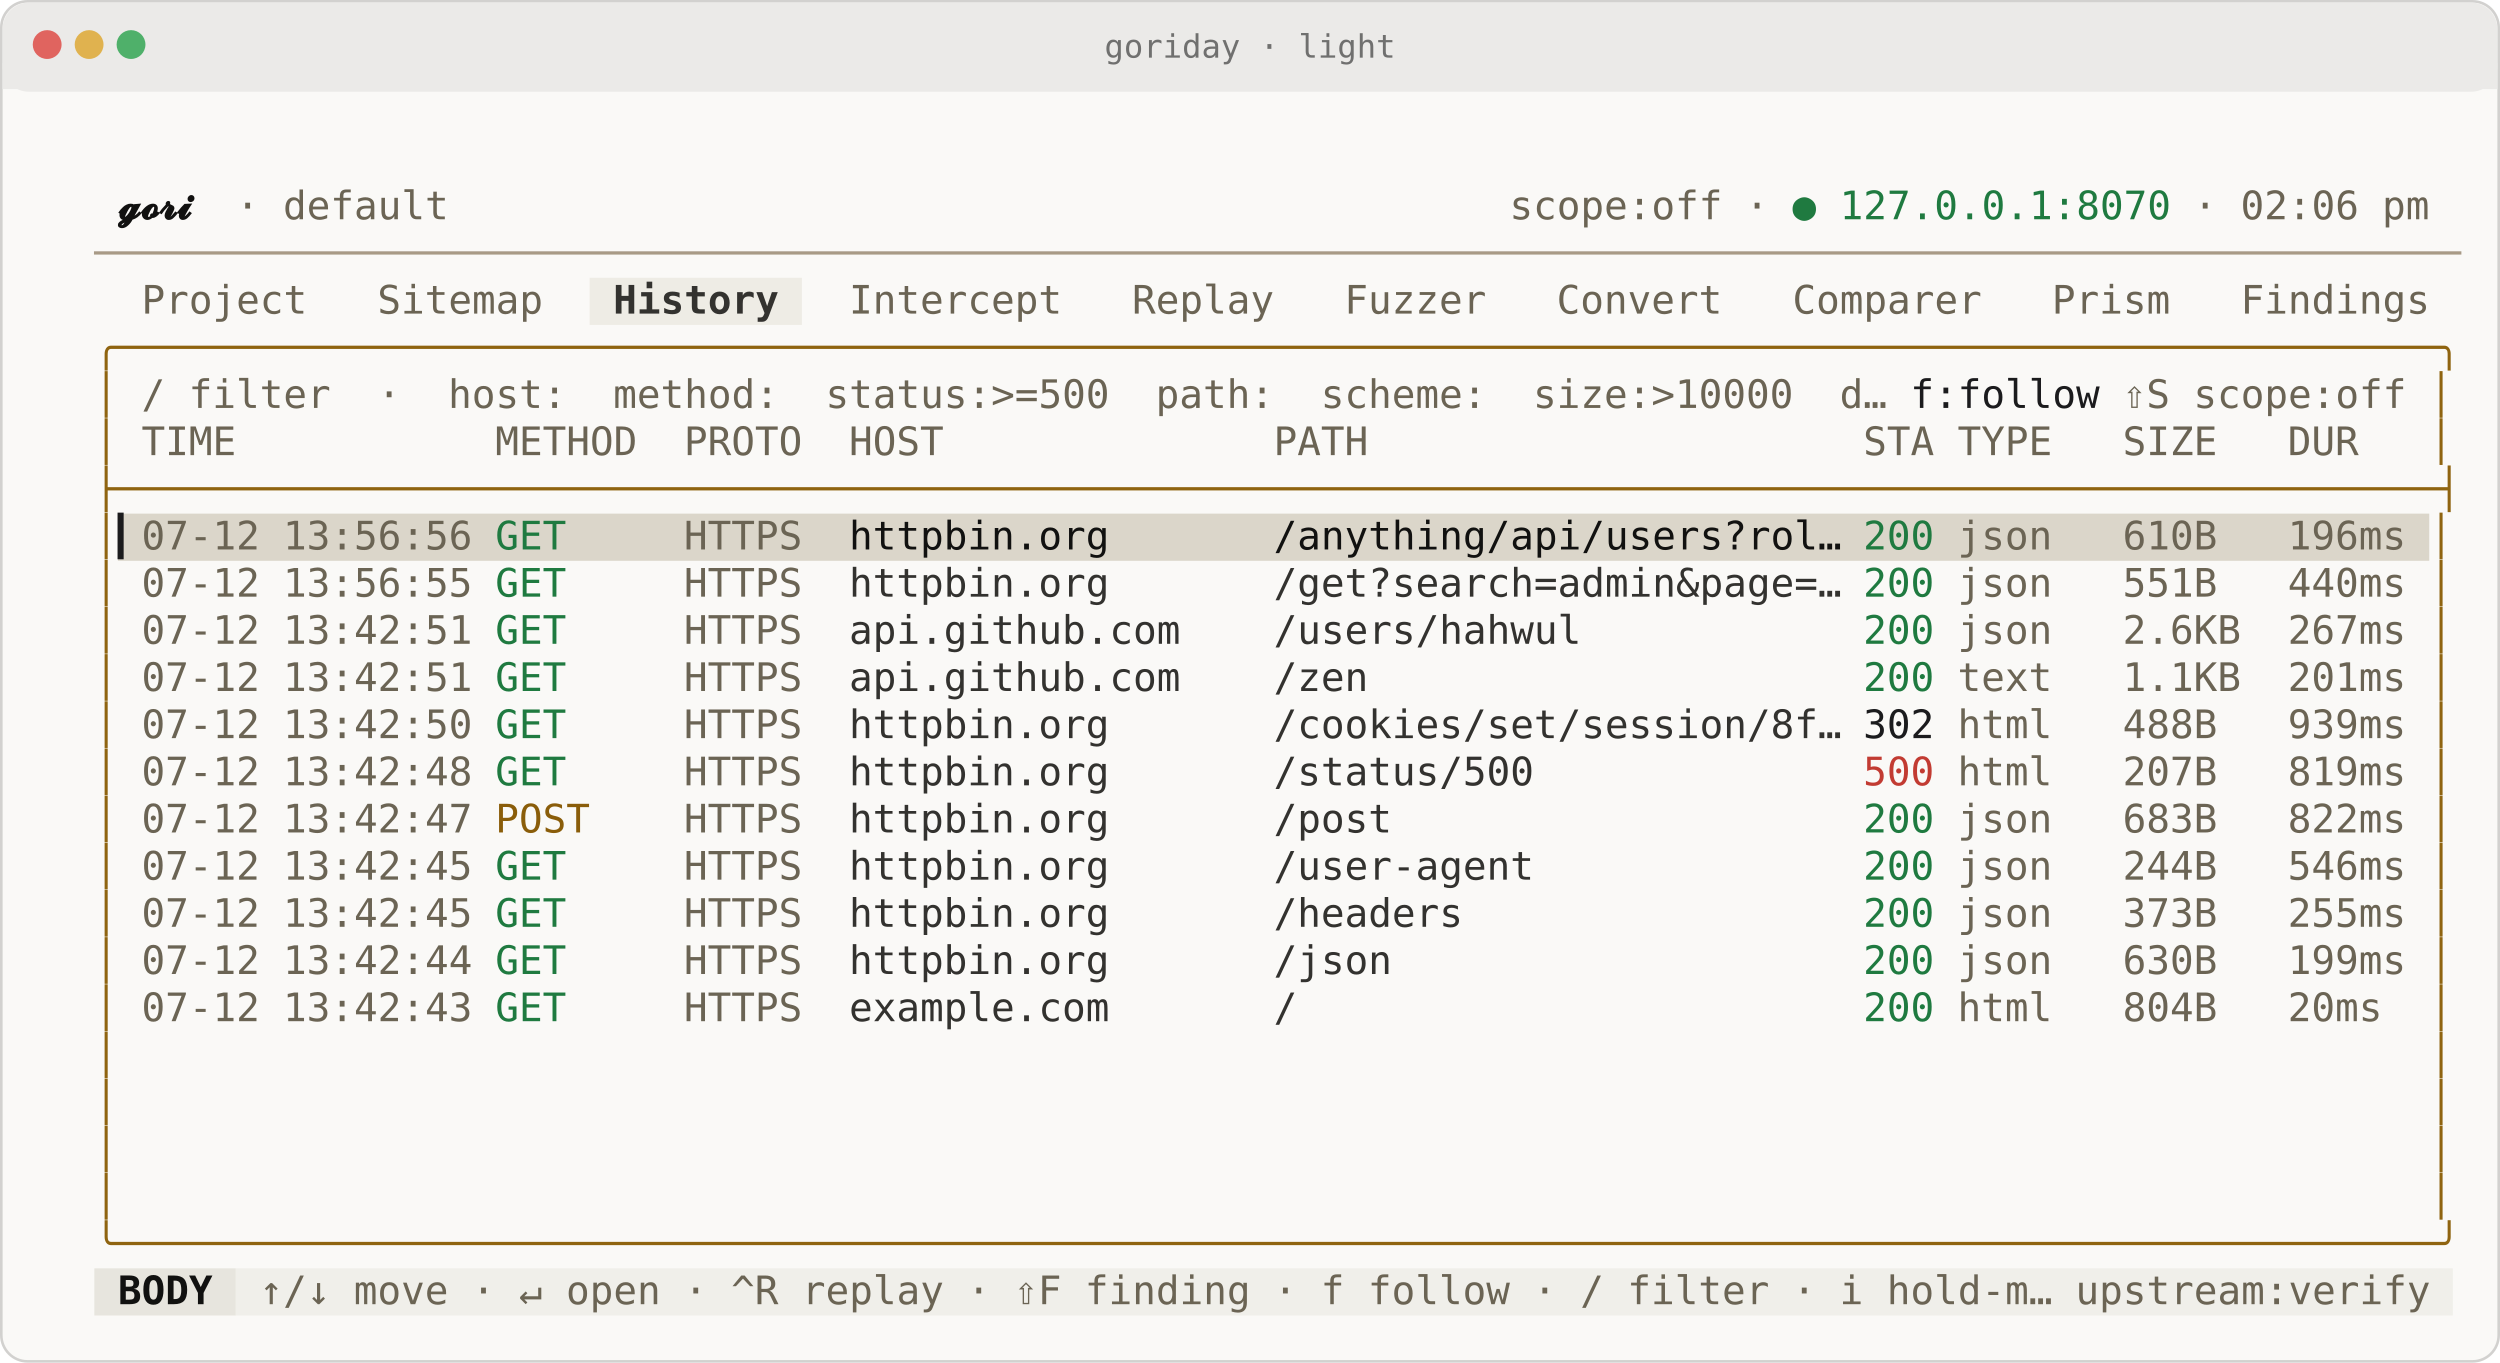
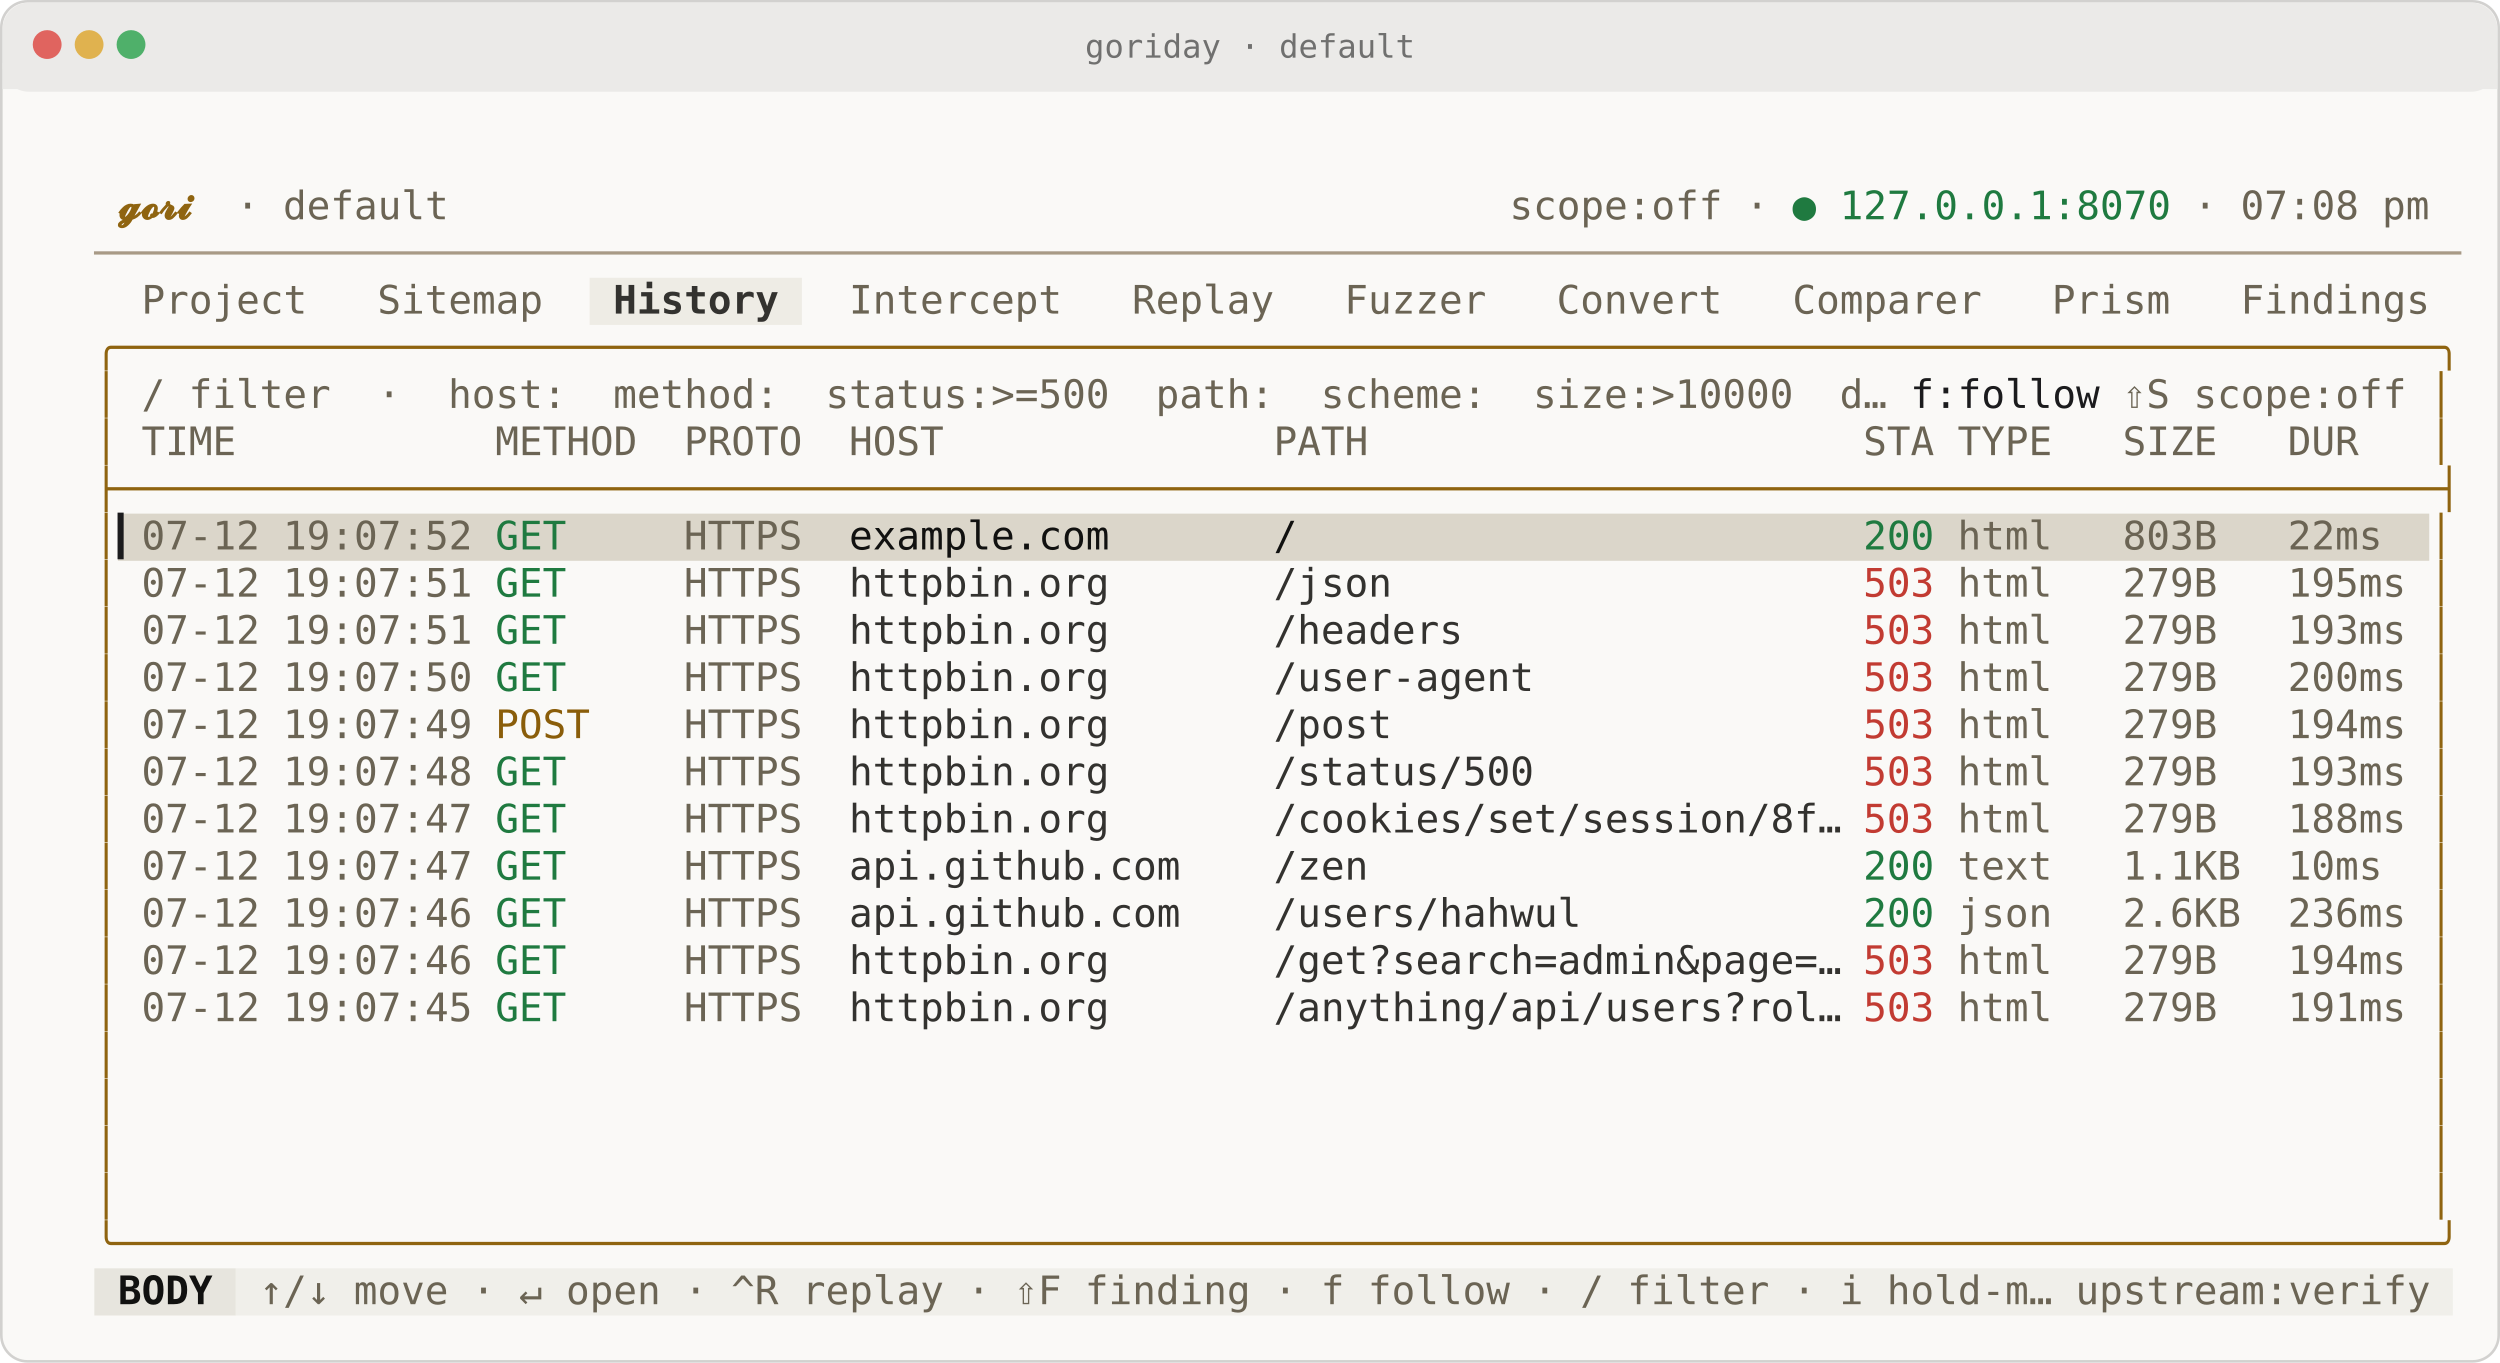
- <svg xmlns="http://www.w3.org/2000/svg" width="954" height="520" viewBox="0 0 954.0 520.0" font-family="ui-monospace,'SF Mono','JetBrains Mono',Menlo,Consolas,monospace" font-size="15.0px" role="img" aria-label="goriday · light">
+ <svg xmlns="http://www.w3.org/2000/svg" width="954" height="520" viewBox="0 0 954.0 520.0" font-family="ui-monospace,'SF Mono','JetBrains Mono',Menlo,Consolas,monospace" font-size="15.0px" role="img" aria-label="goriday · default">
  <rect x="0.5" y="0.5" width="953.0" height="519.0" rx="10" ry="10" fill="#faf9f7" stroke="#d2d1cf" stroke-width="1" />
  <rect x="1" y="1" width="952.0" height="34.0" rx="10" ry="10" fill="#ebeae8" />
  <rect x="1" y="24.0" width="952.0" height="10" fill="#ebeae8" />
  <circle cx="18.0" cy="17.0" r="5.5" fill="#e0645f" />
  <circle cx="34.0" cy="17.0" r="5.5" fill="#e0b24f" />
  <circle cx="50.0" cy="17.0" r="5.5" fill="#4fb06a" />
-   <text x="477.0" y="22.0" text-anchor="middle" fill="#70706f" font-size="12.3px">goriday · light</text>
+   <text x="477.0" y="22.0" text-anchor="middle" fill="#70706f" font-size="12.3px">goriday · default</text>
  <rect x="225.00" y="106.00" width="81.00" height="18.00" fill="#eeece5" />
  <rect x="45.00" y="196.00" width="882.00" height="18.00" fill="#dbd6ca" />
  <rect x="36.00" y="484.00" width="54.00" height="18.00" fill="#e7e5de" />
  <rect x="90.00" y="484.00" width="846.00" height="18.00" fill="#f0efea" />
-   <text x="45.00" y="83.68" textLength="36.00" lengthAdjust="spacingAndGlyphs" fill="#111110" font-weight="700" xml:space="preserve">𝓰𝓸𝓻𝓲</text>
+   <text x="45.00" y="83.68" textLength="36.00" lengthAdjust="spacingAndGlyphs" fill="#8f6410" font-weight="700" xml:space="preserve">𝓰𝓸𝓻𝓲</text>
  <text x="90.00" y="83.68" textLength="9.00" lengthAdjust="spacingAndGlyphs" fill="#6b6454" xml:space="preserve">·</text>
  <text x="108.00" y="83.68" textLength="63.00" lengthAdjust="spacingAndGlyphs" fill="#6b6454" xml:space="preserve">default</text>
  <text x="576.00" y="83.68" textLength="81.00" lengthAdjust="spacingAndGlyphs" fill="#6b6454" xml:space="preserve">scope:off</text>
  <text x="666.00" y="83.68" textLength="9.00" lengthAdjust="spacingAndGlyphs" fill="#6b6454" xml:space="preserve">·</text>
  <text x="684.00" y="83.68" textLength="9.00" lengthAdjust="spacingAndGlyphs" fill="#1f7a40" xml:space="preserve">●</text>
  <text x="702.00" y="83.68" textLength="126.00" lengthAdjust="spacingAndGlyphs" fill="#1f7a40" xml:space="preserve">127.0.0.1:8070</text>
  <text x="837.00" y="83.68" textLength="9.00" lengthAdjust="spacingAndGlyphs" fill="#6b6454" xml:space="preserve">·</text>
-   <text x="855.00" y="83.68" textLength="45.00" lengthAdjust="spacingAndGlyphs" fill="#6b6454" xml:space="preserve">02:06</text>
+   <text x="855.00" y="83.68" textLength="45.00" lengthAdjust="spacingAndGlyphs" fill="#6b6454" xml:space="preserve">07:08</text>
  <text x="909.00" y="83.68" textLength="18.00" lengthAdjust="spacingAndGlyphs" fill="#6b6454" xml:space="preserve">pm</text>
  <text x="36.00" y="101.68" textLength="900.00" lengthAdjust="spacingAndGlyphs" fill="#a89a86" xml:space="preserve">────────────────────────────────────────────────────────────────────────────────────────────────────</text>
  <text x="54.00" y="119.68" textLength="63.00" lengthAdjust="spacingAndGlyphs" fill="#6b6454" xml:space="preserve">Project</text>
  <text x="144.00" y="119.68" textLength="63.00" lengthAdjust="spacingAndGlyphs" fill="#6b6454" xml:space="preserve">Sitemap</text>
  <text x="234.00" y="119.68" textLength="63.00" lengthAdjust="spacingAndGlyphs" fill="#33322f" font-weight="700" xml:space="preserve">History</text>
  <text x="324.00" y="119.68" textLength="81.00" lengthAdjust="spacingAndGlyphs" fill="#6b6454" xml:space="preserve">Intercept</text>
  <text x="432.00" y="119.68" textLength="54.00" lengthAdjust="spacingAndGlyphs" fill="#6b6454" xml:space="preserve">Replay</text>
  <text x="513.00" y="119.68" textLength="54.00" lengthAdjust="spacingAndGlyphs" fill="#6b6454" xml:space="preserve">Fuzzer</text>
  <text x="594.00" y="119.68" textLength="63.00" lengthAdjust="spacingAndGlyphs" fill="#6b6454" xml:space="preserve">Convert</text>
  <text x="684.00" y="119.68" textLength="72.00" lengthAdjust="spacingAndGlyphs" fill="#6b6454" xml:space="preserve">Comparer</text>
  <text x="783.00" y="119.68" textLength="45.00" lengthAdjust="spacingAndGlyphs" fill="#6b6454" xml:space="preserve">Prism</text>
  <text x="855.00" y="119.68" textLength="72.00" lengthAdjust="spacingAndGlyphs" fill="#6b6454" xml:space="preserve">Findings</text>
  <text x="36.00" y="137.68" textLength="900.00" lengthAdjust="spacingAndGlyphs" fill="#8f6410" xml:space="preserve">╭──────────────────────────────────────────────────────────────────────────────────────────────────╮</text>
  <text x="36.00" y="155.68" textLength="9.00" lengthAdjust="spacingAndGlyphs" fill="#8f6410" xml:space="preserve">│</text>
  <text x="54.00" y="155.68" textLength="9.00" lengthAdjust="spacingAndGlyphs" fill="#6b6454" xml:space="preserve">/</text>
  <text x="72.00" y="155.68" textLength="54.00" lengthAdjust="spacingAndGlyphs" fill="#6b6454" xml:space="preserve">filter</text>
  <text x="144.00" y="155.68" textLength="9.00" lengthAdjust="spacingAndGlyphs" fill="#6b6454" xml:space="preserve">·</text>
  <text x="171.00" y="155.68" textLength="45.00" lengthAdjust="spacingAndGlyphs" fill="#6b6454" xml:space="preserve">host:</text>
  <text x="234.00" y="155.68" textLength="63.00" lengthAdjust="spacingAndGlyphs" fill="#6b6454" xml:space="preserve">method:</text>
  <text x="315.00" y="155.68" textLength="108.00" lengthAdjust="spacingAndGlyphs" fill="#6b6454" xml:space="preserve">status:&gt;=500</text>
  <text x="441.00" y="155.68" textLength="45.00" lengthAdjust="spacingAndGlyphs" fill="#6b6454" xml:space="preserve">path:</text>
  <text x="504.00" y="155.68" textLength="63.00" lengthAdjust="spacingAndGlyphs" fill="#6b6454" xml:space="preserve">scheme:</text>
  <text x="585.00" y="155.68" textLength="99.00" lengthAdjust="spacingAndGlyphs" fill="#6b6454" xml:space="preserve">size:&gt;10000</text>
  <text x="702.00" y="155.68" textLength="18.00" lengthAdjust="spacingAndGlyphs" fill="#6b6454" xml:space="preserve">d…</text>
  <text x="729.00" y="155.68" textLength="72.00" lengthAdjust="spacingAndGlyphs" fill="#1b1b1d" xml:space="preserve">f:follow</text>
  <text x="810.00" y="155.68" textLength="18.00" lengthAdjust="spacingAndGlyphs" fill="#6b6454" xml:space="preserve">⇧S</text>
  <text x="837.00" y="155.68" textLength="81.00" lengthAdjust="spacingAndGlyphs" fill="#6b6454" xml:space="preserve">scope:off</text>
  <text x="927.00" y="155.68" textLength="9.00" lengthAdjust="spacingAndGlyphs" fill="#8f6410" xml:space="preserve">│</text>
  <text x="36.00" y="173.68" textLength="9.00" lengthAdjust="spacingAndGlyphs" fill="#8f6410" xml:space="preserve">│</text>
  <text x="54.00" y="173.68" textLength="36.00" lengthAdjust="spacingAndGlyphs" fill="#6b6454" xml:space="preserve">TIME</text>
  <text x="189.00" y="173.68" textLength="54.00" lengthAdjust="spacingAndGlyphs" fill="#6b6454" xml:space="preserve">METHOD</text>
  <text x="261.00" y="173.68" textLength="45.00" lengthAdjust="spacingAndGlyphs" fill="#6b6454" xml:space="preserve">PROTO</text>
  <text x="324.00" y="173.68" textLength="36.00" lengthAdjust="spacingAndGlyphs" fill="#6b6454" xml:space="preserve">HOST</text>
  <text x="486.00" y="173.68" textLength="36.00" lengthAdjust="spacingAndGlyphs" fill="#6b6454" xml:space="preserve">PATH</text>
  <text x="711.00" y="173.68" textLength="27.00" lengthAdjust="spacingAndGlyphs" fill="#6b6454" xml:space="preserve">STA</text>
  <text x="747.00" y="173.68" textLength="36.00" lengthAdjust="spacingAndGlyphs" fill="#6b6454" xml:space="preserve">TYPE</text>
  <text x="810.00" y="173.68" textLength="36.00" lengthAdjust="spacingAndGlyphs" fill="#6b6454" xml:space="preserve">SIZE</text>
  <text x="873.00" y="173.68" textLength="27.00" lengthAdjust="spacingAndGlyphs" fill="#6b6454" xml:space="preserve">DUR</text>
  <text x="927.00" y="173.68" textLength="9.00" lengthAdjust="spacingAndGlyphs" fill="#8f6410" xml:space="preserve">│</text>
  <text x="36.00" y="191.68" textLength="900.00" lengthAdjust="spacingAndGlyphs" fill="#8f6410" xml:space="preserve">├──────────────────────────────────────────────────────────────────────────────────────────────────┤</text>
  <text x="36.00" y="209.68" textLength="9.00" lengthAdjust="spacingAndGlyphs" fill="#8f6410" xml:space="preserve">│</text>
  <text x="45.00" y="209.68" textLength="9.00" lengthAdjust="spacingAndGlyphs" fill="#1b1b1d" xml:space="preserve">▎</text>
  <text x="54.00" y="209.68" textLength="45.00" lengthAdjust="spacingAndGlyphs" fill="#6b6454" xml:space="preserve">07-12</text>
-   <text x="108.00" y="209.68" textLength="72.00" lengthAdjust="spacingAndGlyphs" fill="#6b6454" xml:space="preserve">13:56:56</text>
+   <text x="108.00" y="209.68" textLength="72.00" lengthAdjust="spacingAndGlyphs" fill="#6b6454" xml:space="preserve">19:07:52</text>
  <text x="189.00" y="209.68" textLength="27.00" lengthAdjust="spacingAndGlyphs" fill="#1f7a40" xml:space="preserve">GET</text>
  <text x="261.00" y="209.68" textLength="45.00" lengthAdjust="spacingAndGlyphs" fill="#6b6454" xml:space="preserve">HTTPS</text>
-   <text x="324.00" y="209.68" textLength="99.00" lengthAdjust="spacingAndGlyphs" fill="#111110" xml:space="preserve">httpbin.org</text>
-   <text x="486.00" y="209.68" textLength="216.00" lengthAdjust="spacingAndGlyphs" fill="#111110" xml:space="preserve">/anything/api/users?rol…</text>
+   <text x="324.00" y="209.68" textLength="99.00" lengthAdjust="spacingAndGlyphs" fill="#111110" xml:space="preserve">example.com</text>
+   <text x="486.00" y="209.68" textLength="9.00" lengthAdjust="spacingAndGlyphs" fill="#111110" xml:space="preserve">/</text>
  <text x="711.00" y="209.68" textLength="27.00" lengthAdjust="spacingAndGlyphs" fill="#1f7a40" xml:space="preserve">200</text>
-   <text x="747.00" y="209.68" textLength="36.00" lengthAdjust="spacingAndGlyphs" fill="#6b6454" xml:space="preserve">json</text>
-   <text x="810.00" y="209.68" textLength="36.00" lengthAdjust="spacingAndGlyphs" fill="#6b6454" xml:space="preserve">610B</text>
-   <text x="873.00" y="209.68" textLength="45.00" lengthAdjust="spacingAndGlyphs" fill="#6b6454" xml:space="preserve">196ms</text>
+   <text x="747.00" y="209.68" textLength="36.00" lengthAdjust="spacingAndGlyphs" fill="#6b6454" xml:space="preserve">html</text>
+   <text x="810.00" y="209.68" textLength="36.00" lengthAdjust="spacingAndGlyphs" fill="#6b6454" xml:space="preserve">803B</text>
+   <text x="873.00" y="209.68" textLength="36.00" lengthAdjust="spacingAndGlyphs" fill="#6b6454" xml:space="preserve">22ms</text>
  <text x="927.00" y="209.68" textLength="9.00" lengthAdjust="spacingAndGlyphs" fill="#8f6410" xml:space="preserve">│</text>
  <text x="36.00" y="227.68" textLength="9.00" lengthAdjust="spacingAndGlyphs" fill="#8f6410" xml:space="preserve">│</text>
  <text x="54.00" y="227.68" textLength="45.00" lengthAdjust="spacingAndGlyphs" fill="#6b6454" xml:space="preserve">07-12</text>
-   <text x="108.00" y="227.68" textLength="72.00" lengthAdjust="spacingAndGlyphs" fill="#6b6454" xml:space="preserve">13:56:55</text>
+   <text x="108.00" y="227.68" textLength="72.00" lengthAdjust="spacingAndGlyphs" fill="#6b6454" xml:space="preserve">19:07:51</text>
  <text x="189.00" y="227.68" textLength="27.00" lengthAdjust="spacingAndGlyphs" fill="#1f7a40" xml:space="preserve">GET</text>
  <text x="261.00" y="227.68" textLength="45.00" lengthAdjust="spacingAndGlyphs" fill="#6b6454" xml:space="preserve">HTTPS</text>
  <text x="324.00" y="227.68" textLength="99.00" lengthAdjust="spacingAndGlyphs" fill="#33322f" xml:space="preserve">httpbin.org</text>
-   <text x="486.00" y="227.68" textLength="216.00" lengthAdjust="spacingAndGlyphs" fill="#33322f" xml:space="preserve">/get?search=admin&amp;page=…</text>
-   <text x="711.00" y="227.68" textLength="27.00" lengthAdjust="spacingAndGlyphs" fill="#1f7a40" xml:space="preserve">200</text>
-   <text x="747.00" y="227.68" textLength="36.00" lengthAdjust="spacingAndGlyphs" fill="#6b6454" xml:space="preserve">json</text>
-   <text x="810.00" y="227.68" textLength="36.00" lengthAdjust="spacingAndGlyphs" fill="#6b6454" xml:space="preserve">551B</text>
-   <text x="873.00" y="227.68" textLength="45.00" lengthAdjust="spacingAndGlyphs" fill="#6b6454" xml:space="preserve">440ms</text>
+   <text x="486.00" y="227.68" textLength="45.00" lengthAdjust="spacingAndGlyphs" fill="#33322f" xml:space="preserve">/json</text>
+   <text x="711.00" y="227.68" textLength="27.00" lengthAdjust="spacingAndGlyphs" fill="#c23b32" xml:space="preserve">503</text>
+   <text x="747.00" y="227.68" textLength="36.00" lengthAdjust="spacingAndGlyphs" fill="#6b6454" xml:space="preserve">html</text>
+   <text x="810.00" y="227.68" textLength="36.00" lengthAdjust="spacingAndGlyphs" fill="#6b6454" xml:space="preserve">279B</text>
+   <text x="873.00" y="227.68" textLength="45.00" lengthAdjust="spacingAndGlyphs" fill="#6b6454" xml:space="preserve">195ms</text>
  <text x="927.00" y="227.68" textLength="9.00" lengthAdjust="spacingAndGlyphs" fill="#8f6410" xml:space="preserve">│</text>
  <text x="36.00" y="245.68" textLength="9.00" lengthAdjust="spacingAndGlyphs" fill="#8f6410" xml:space="preserve">│</text>
  <text x="54.00" y="245.68" textLength="45.00" lengthAdjust="spacingAndGlyphs" fill="#6b6454" xml:space="preserve">07-12</text>
-   <text x="108.00" y="245.68" textLength="72.00" lengthAdjust="spacingAndGlyphs" fill="#6b6454" xml:space="preserve">13:42:51</text>
+   <text x="108.00" y="245.68" textLength="72.00" lengthAdjust="spacingAndGlyphs" fill="#6b6454" xml:space="preserve">19:07:51</text>
  <text x="189.00" y="245.68" textLength="27.00" lengthAdjust="spacingAndGlyphs" fill="#1f7a40" xml:space="preserve">GET</text>
  <text x="261.00" y="245.68" textLength="45.00" lengthAdjust="spacingAndGlyphs" fill="#6b6454" xml:space="preserve">HTTPS</text>
-   <text x="324.00" y="245.68" textLength="126.00" lengthAdjust="spacingAndGlyphs" fill="#33322f" xml:space="preserve">api.github.com</text>
-   <text x="486.00" y="245.68" textLength="117.00" lengthAdjust="spacingAndGlyphs" fill="#33322f" xml:space="preserve">/users/hahwul</text>
-   <text x="711.00" y="245.68" textLength="27.00" lengthAdjust="spacingAndGlyphs" fill="#1f7a40" xml:space="preserve">200</text>
-   <text x="747.00" y="245.68" textLength="36.00" lengthAdjust="spacingAndGlyphs" fill="#6b6454" xml:space="preserve">json</text>
-   <text x="810.00" y="245.68" textLength="45.00" lengthAdjust="spacingAndGlyphs" fill="#6b6454" xml:space="preserve">2.6KB</text>
-   <text x="873.00" y="245.68" textLength="45.00" lengthAdjust="spacingAndGlyphs" fill="#6b6454" xml:space="preserve">267ms</text>
+   <text x="324.00" y="245.68" textLength="99.00" lengthAdjust="spacingAndGlyphs" fill="#33322f" xml:space="preserve">httpbin.org</text>
+   <text x="486.00" y="245.68" textLength="72.00" lengthAdjust="spacingAndGlyphs" fill="#33322f" xml:space="preserve">/headers</text>
+   <text x="711.00" y="245.68" textLength="27.00" lengthAdjust="spacingAndGlyphs" fill="#c23b32" xml:space="preserve">503</text>
+   <text x="747.00" y="245.68" textLength="36.00" lengthAdjust="spacingAndGlyphs" fill="#6b6454" xml:space="preserve">html</text>
+   <text x="810.00" y="245.68" textLength="36.00" lengthAdjust="spacingAndGlyphs" fill="#6b6454" xml:space="preserve">279B</text>
+   <text x="873.00" y="245.68" textLength="45.00" lengthAdjust="spacingAndGlyphs" fill="#6b6454" xml:space="preserve">193ms</text>
  <text x="927.00" y="245.68" textLength="9.00" lengthAdjust="spacingAndGlyphs" fill="#8f6410" xml:space="preserve">│</text>
  <text x="36.00" y="263.68" textLength="9.00" lengthAdjust="spacingAndGlyphs" fill="#8f6410" xml:space="preserve">│</text>
  <text x="54.00" y="263.68" textLength="45.00" lengthAdjust="spacingAndGlyphs" fill="#6b6454" xml:space="preserve">07-12</text>
-   <text x="108.00" y="263.68" textLength="72.00" lengthAdjust="spacingAndGlyphs" fill="#6b6454" xml:space="preserve">13:42:51</text>
+   <text x="108.00" y="263.68" textLength="72.00" lengthAdjust="spacingAndGlyphs" fill="#6b6454" xml:space="preserve">19:07:50</text>
  <text x="189.00" y="263.68" textLength="27.00" lengthAdjust="spacingAndGlyphs" fill="#1f7a40" xml:space="preserve">GET</text>
  <text x="261.00" y="263.68" textLength="45.00" lengthAdjust="spacingAndGlyphs" fill="#6b6454" xml:space="preserve">HTTPS</text>
-   <text x="324.00" y="263.68" textLength="126.00" lengthAdjust="spacingAndGlyphs" fill="#33322f" xml:space="preserve">api.github.com</text>
-   <text x="486.00" y="263.68" textLength="36.00" lengthAdjust="spacingAndGlyphs" fill="#33322f" xml:space="preserve">/zen</text>
-   <text x="711.00" y="263.68" textLength="27.00" lengthAdjust="spacingAndGlyphs" fill="#1f7a40" xml:space="preserve">200</text>
-   <text x="747.00" y="263.68" textLength="36.00" lengthAdjust="spacingAndGlyphs" fill="#6b6454" xml:space="preserve">text</text>
-   <text x="810.00" y="263.68" textLength="45.00" lengthAdjust="spacingAndGlyphs" fill="#6b6454" xml:space="preserve">1.1KB</text>
-   <text x="873.00" y="263.68" textLength="45.00" lengthAdjust="spacingAndGlyphs" fill="#6b6454" xml:space="preserve">201ms</text>
+   <text x="324.00" y="263.68" textLength="99.00" lengthAdjust="spacingAndGlyphs" fill="#33322f" xml:space="preserve">httpbin.org</text>
+   <text x="486.00" y="263.68" textLength="99.00" lengthAdjust="spacingAndGlyphs" fill="#33322f" xml:space="preserve">/user-agent</text>
+   <text x="711.00" y="263.68" textLength="27.00" lengthAdjust="spacingAndGlyphs" fill="#c23b32" xml:space="preserve">503</text>
+   <text x="747.00" y="263.68" textLength="36.00" lengthAdjust="spacingAndGlyphs" fill="#6b6454" xml:space="preserve">html</text>
+   <text x="810.00" y="263.68" textLength="36.00" lengthAdjust="spacingAndGlyphs" fill="#6b6454" xml:space="preserve">279B</text>
+   <text x="873.00" y="263.68" textLength="45.00" lengthAdjust="spacingAndGlyphs" fill="#6b6454" xml:space="preserve">200ms</text>
  <text x="927.00" y="263.68" textLength="9.00" lengthAdjust="spacingAndGlyphs" fill="#8f6410" xml:space="preserve">│</text>
  <text x="36.00" y="281.68" textLength="9.00" lengthAdjust="spacingAndGlyphs" fill="#8f6410" xml:space="preserve">│</text>
  <text x="54.00" y="281.68" textLength="45.00" lengthAdjust="spacingAndGlyphs" fill="#6b6454" xml:space="preserve">07-12</text>
-   <text x="108.00" y="281.68" textLength="72.00" lengthAdjust="spacingAndGlyphs" fill="#6b6454" xml:space="preserve">13:42:50</text>
-   <text x="189.00" y="281.68" textLength="27.00" lengthAdjust="spacingAndGlyphs" fill="#1f7a40" xml:space="preserve">GET</text>
+   <text x="108.00" y="281.68" textLength="72.00" lengthAdjust="spacingAndGlyphs" fill="#6b6454" xml:space="preserve">19:07:49</text>
+   <text x="189.00" y="281.68" textLength="36.00" lengthAdjust="spacingAndGlyphs" fill="#8a5d0a" xml:space="preserve">POST</text>
  <text x="261.00" y="281.68" textLength="45.00" lengthAdjust="spacingAndGlyphs" fill="#6b6454" xml:space="preserve">HTTPS</text>
  <text x="324.00" y="281.68" textLength="99.00" lengthAdjust="spacingAndGlyphs" fill="#33322f" xml:space="preserve">httpbin.org</text>
-   <text x="486.00" y="281.68" textLength="216.00" lengthAdjust="spacingAndGlyphs" fill="#33322f" xml:space="preserve">/cookies/set/session/8f…</text>
-   <text x="711.00" y="281.68" textLength="27.00" lengthAdjust="spacingAndGlyphs" fill="#1b1b1d" xml:space="preserve">302</text>
+   <text x="486.00" y="281.68" textLength="45.00" lengthAdjust="spacingAndGlyphs" fill="#33322f" xml:space="preserve">/post</text>
+   <text x="711.00" y="281.68" textLength="27.00" lengthAdjust="spacingAndGlyphs" fill="#c23b32" xml:space="preserve">503</text>
  <text x="747.00" y="281.68" textLength="36.00" lengthAdjust="spacingAndGlyphs" fill="#6b6454" xml:space="preserve">html</text>
-   <text x="810.00" y="281.68" textLength="36.00" lengthAdjust="spacingAndGlyphs" fill="#6b6454" xml:space="preserve">488B</text>
-   <text x="873.00" y="281.68" textLength="45.00" lengthAdjust="spacingAndGlyphs" fill="#6b6454" xml:space="preserve">939ms</text>
+   <text x="810.00" y="281.68" textLength="36.00" lengthAdjust="spacingAndGlyphs" fill="#6b6454" xml:space="preserve">279B</text>
+   <text x="873.00" y="281.68" textLength="45.00" lengthAdjust="spacingAndGlyphs" fill="#6b6454" xml:space="preserve">194ms</text>
  <text x="927.00" y="281.68" textLength="9.00" lengthAdjust="spacingAndGlyphs" fill="#8f6410" xml:space="preserve">│</text>
  <text x="36.00" y="299.68" textLength="9.00" lengthAdjust="spacingAndGlyphs" fill="#8f6410" xml:space="preserve">│</text>
  <text x="54.00" y="299.68" textLength="45.00" lengthAdjust="spacingAndGlyphs" fill="#6b6454" xml:space="preserve">07-12</text>
-   <text x="108.00" y="299.68" textLength="72.00" lengthAdjust="spacingAndGlyphs" fill="#6b6454" xml:space="preserve">13:42:48</text>
+   <text x="108.00" y="299.68" textLength="72.00" lengthAdjust="spacingAndGlyphs" fill="#6b6454" xml:space="preserve">19:07:48</text>
  <text x="189.00" y="299.68" textLength="27.00" lengthAdjust="spacingAndGlyphs" fill="#1f7a40" xml:space="preserve">GET</text>
  <text x="261.00" y="299.68" textLength="45.00" lengthAdjust="spacingAndGlyphs" fill="#6b6454" xml:space="preserve">HTTPS</text>
  <text x="324.00" y="299.68" textLength="99.00" lengthAdjust="spacingAndGlyphs" fill="#33322f" xml:space="preserve">httpbin.org</text>
  <text x="486.00" y="299.68" textLength="99.00" lengthAdjust="spacingAndGlyphs" fill="#33322f" xml:space="preserve">/status/500</text>
-   <text x="711.00" y="299.68" textLength="27.00" lengthAdjust="spacingAndGlyphs" fill="#c23b32" xml:space="preserve">500</text>
+   <text x="711.00" y="299.68" textLength="27.00" lengthAdjust="spacingAndGlyphs" fill="#c23b32" xml:space="preserve">503</text>
  <text x="747.00" y="299.68" textLength="36.00" lengthAdjust="spacingAndGlyphs" fill="#6b6454" xml:space="preserve">html</text>
-   <text x="810.00" y="299.68" textLength="36.00" lengthAdjust="spacingAndGlyphs" fill="#6b6454" xml:space="preserve">207B</text>
-   <text x="873.00" y="299.68" textLength="45.00" lengthAdjust="spacingAndGlyphs" fill="#6b6454" xml:space="preserve">819ms</text>
+   <text x="810.00" y="299.68" textLength="36.00" lengthAdjust="spacingAndGlyphs" fill="#6b6454" xml:space="preserve">279B</text>
+   <text x="873.00" y="299.68" textLength="45.00" lengthAdjust="spacingAndGlyphs" fill="#6b6454" xml:space="preserve">193ms</text>
  <text x="927.00" y="299.68" textLength="9.00" lengthAdjust="spacingAndGlyphs" fill="#8f6410" xml:space="preserve">│</text>
  <text x="36.00" y="317.68" textLength="9.00" lengthAdjust="spacingAndGlyphs" fill="#8f6410" xml:space="preserve">│</text>
  <text x="54.00" y="317.68" textLength="45.00" lengthAdjust="spacingAndGlyphs" fill="#6b6454" xml:space="preserve">07-12</text>
-   <text x="108.00" y="317.68" textLength="72.00" lengthAdjust="spacingAndGlyphs" fill="#6b6454" xml:space="preserve">13:42:47</text>
-   <text x="189.00" y="317.68" textLength="36.00" lengthAdjust="spacingAndGlyphs" fill="#8a5d0a" xml:space="preserve">POST</text>
+   <text x="108.00" y="317.68" textLength="72.00" lengthAdjust="spacingAndGlyphs" fill="#6b6454" xml:space="preserve">19:07:47</text>
+   <text x="189.00" y="317.68" textLength="27.00" lengthAdjust="spacingAndGlyphs" fill="#1f7a40" xml:space="preserve">GET</text>
  <text x="261.00" y="317.68" textLength="45.00" lengthAdjust="spacingAndGlyphs" fill="#6b6454" xml:space="preserve">HTTPS</text>
  <text x="324.00" y="317.68" textLength="99.00" lengthAdjust="spacingAndGlyphs" fill="#33322f" xml:space="preserve">httpbin.org</text>
-   <text x="486.00" y="317.68" textLength="45.00" lengthAdjust="spacingAndGlyphs" fill="#33322f" xml:space="preserve">/post</text>
-   <text x="711.00" y="317.68" textLength="27.00" lengthAdjust="spacingAndGlyphs" fill="#1f7a40" xml:space="preserve">200</text>
-   <text x="747.00" y="317.68" textLength="36.00" lengthAdjust="spacingAndGlyphs" fill="#6b6454" xml:space="preserve">json</text>
-   <text x="810.00" y="317.68" textLength="36.00" lengthAdjust="spacingAndGlyphs" fill="#6b6454" xml:space="preserve">683B</text>
-   <text x="873.00" y="317.68" textLength="45.00" lengthAdjust="spacingAndGlyphs" fill="#6b6454" xml:space="preserve">822ms</text>
+   <text x="486.00" y="317.68" textLength="216.00" lengthAdjust="spacingAndGlyphs" fill="#33322f" xml:space="preserve">/cookies/set/session/8f…</text>
+   <text x="711.00" y="317.68" textLength="27.00" lengthAdjust="spacingAndGlyphs" fill="#c23b32" xml:space="preserve">503</text>
+   <text x="747.00" y="317.68" textLength="36.00" lengthAdjust="spacingAndGlyphs" fill="#6b6454" xml:space="preserve">html</text>
+   <text x="810.00" y="317.68" textLength="36.00" lengthAdjust="spacingAndGlyphs" fill="#6b6454" xml:space="preserve">279B</text>
+   <text x="873.00" y="317.68" textLength="45.00" lengthAdjust="spacingAndGlyphs" fill="#6b6454" xml:space="preserve">188ms</text>
  <text x="927.00" y="317.68" textLength="9.00" lengthAdjust="spacingAndGlyphs" fill="#8f6410" xml:space="preserve">│</text>
  <text x="36.00" y="335.68" textLength="9.00" lengthAdjust="spacingAndGlyphs" fill="#8f6410" xml:space="preserve">│</text>
  <text x="54.00" y="335.68" textLength="45.00" lengthAdjust="spacingAndGlyphs" fill="#6b6454" xml:space="preserve">07-12</text>
-   <text x="108.00" y="335.68" textLength="72.00" lengthAdjust="spacingAndGlyphs" fill="#6b6454" xml:space="preserve">13:42:45</text>
+   <text x="108.00" y="335.68" textLength="72.00" lengthAdjust="spacingAndGlyphs" fill="#6b6454" xml:space="preserve">19:07:47</text>
  <text x="189.00" y="335.68" textLength="27.00" lengthAdjust="spacingAndGlyphs" fill="#1f7a40" xml:space="preserve">GET</text>
  <text x="261.00" y="335.68" textLength="45.00" lengthAdjust="spacingAndGlyphs" fill="#6b6454" xml:space="preserve">HTTPS</text>
-   <text x="324.00" y="335.68" textLength="99.00" lengthAdjust="spacingAndGlyphs" fill="#33322f" xml:space="preserve">httpbin.org</text>
-   <text x="486.00" y="335.68" textLength="99.00" lengthAdjust="spacingAndGlyphs" fill="#33322f" xml:space="preserve">/user-agent</text>
+   <text x="324.00" y="335.68" textLength="126.00" lengthAdjust="spacingAndGlyphs" fill="#33322f" xml:space="preserve">api.github.com</text>
+   <text x="486.00" y="335.68" textLength="36.00" lengthAdjust="spacingAndGlyphs" fill="#33322f" xml:space="preserve">/zen</text>
  <text x="711.00" y="335.68" textLength="27.00" lengthAdjust="spacingAndGlyphs" fill="#1f7a40" xml:space="preserve">200</text>
-   <text x="747.00" y="335.68" textLength="36.00" lengthAdjust="spacingAndGlyphs" fill="#6b6454" xml:space="preserve">json</text>
-   <text x="810.00" y="335.68" textLength="36.00" lengthAdjust="spacingAndGlyphs" fill="#6b6454" xml:space="preserve">244B</text>
-   <text x="873.00" y="335.68" textLength="45.00" lengthAdjust="spacingAndGlyphs" fill="#6b6454" xml:space="preserve">546ms</text>
+   <text x="747.00" y="335.68" textLength="36.00" lengthAdjust="spacingAndGlyphs" fill="#6b6454" xml:space="preserve">text</text>
+   <text x="810.00" y="335.68" textLength="45.00" lengthAdjust="spacingAndGlyphs" fill="#6b6454" xml:space="preserve">1.1KB</text>
+   <text x="873.00" y="335.68" textLength="36.00" lengthAdjust="spacingAndGlyphs" fill="#6b6454" xml:space="preserve">10ms</text>
  <text x="927.00" y="335.68" textLength="9.00" lengthAdjust="spacingAndGlyphs" fill="#8f6410" xml:space="preserve">│</text>
  <text x="36.00" y="353.68" textLength="9.00" lengthAdjust="spacingAndGlyphs" fill="#8f6410" xml:space="preserve">│</text>
  <text x="54.00" y="353.68" textLength="45.00" lengthAdjust="spacingAndGlyphs" fill="#6b6454" xml:space="preserve">07-12</text>
-   <text x="108.00" y="353.68" textLength="72.00" lengthAdjust="spacingAndGlyphs" fill="#6b6454" xml:space="preserve">13:42:45</text>
+   <text x="108.00" y="353.68" textLength="72.00" lengthAdjust="spacingAndGlyphs" fill="#6b6454" xml:space="preserve">19:07:46</text>
  <text x="189.00" y="353.68" textLength="27.00" lengthAdjust="spacingAndGlyphs" fill="#1f7a40" xml:space="preserve">GET</text>
  <text x="261.00" y="353.68" textLength="45.00" lengthAdjust="spacingAndGlyphs" fill="#6b6454" xml:space="preserve">HTTPS</text>
-   <text x="324.00" y="353.68" textLength="99.00" lengthAdjust="spacingAndGlyphs" fill="#33322f" xml:space="preserve">httpbin.org</text>
-   <text x="486.00" y="353.68" textLength="72.00" lengthAdjust="spacingAndGlyphs" fill="#33322f" xml:space="preserve">/headers</text>
+   <text x="324.00" y="353.68" textLength="126.00" lengthAdjust="spacingAndGlyphs" fill="#33322f" xml:space="preserve">api.github.com</text>
+   <text x="486.00" y="353.68" textLength="117.00" lengthAdjust="spacingAndGlyphs" fill="#33322f" xml:space="preserve">/users/hahwul</text>
  <text x="711.00" y="353.68" textLength="27.00" lengthAdjust="spacingAndGlyphs" fill="#1f7a40" xml:space="preserve">200</text>
  <text x="747.00" y="353.68" textLength="36.00" lengthAdjust="spacingAndGlyphs" fill="#6b6454" xml:space="preserve">json</text>
-   <text x="810.00" y="353.68" textLength="36.00" lengthAdjust="spacingAndGlyphs" fill="#6b6454" xml:space="preserve">373B</text>
-   <text x="873.00" y="353.68" textLength="45.00" lengthAdjust="spacingAndGlyphs" fill="#6b6454" xml:space="preserve">255ms</text>
+   <text x="810.00" y="353.68" textLength="45.00" lengthAdjust="spacingAndGlyphs" fill="#6b6454" xml:space="preserve">2.6KB</text>
+   <text x="873.00" y="353.68" textLength="45.00" lengthAdjust="spacingAndGlyphs" fill="#6b6454" xml:space="preserve">236ms</text>
  <text x="927.00" y="353.68" textLength="9.00" lengthAdjust="spacingAndGlyphs" fill="#8f6410" xml:space="preserve">│</text>
  <text x="36.00" y="371.68" textLength="9.00" lengthAdjust="spacingAndGlyphs" fill="#8f6410" xml:space="preserve">│</text>
  <text x="54.00" y="371.68" textLength="45.00" lengthAdjust="spacingAndGlyphs" fill="#6b6454" xml:space="preserve">07-12</text>
-   <text x="108.00" y="371.68" textLength="72.00" lengthAdjust="spacingAndGlyphs" fill="#6b6454" xml:space="preserve">13:42:44</text>
+   <text x="108.00" y="371.68" textLength="72.00" lengthAdjust="spacingAndGlyphs" fill="#6b6454" xml:space="preserve">19:07:46</text>
  <text x="189.00" y="371.68" textLength="27.00" lengthAdjust="spacingAndGlyphs" fill="#1f7a40" xml:space="preserve">GET</text>
  <text x="261.00" y="371.68" textLength="45.00" lengthAdjust="spacingAndGlyphs" fill="#6b6454" xml:space="preserve">HTTPS</text>
  <text x="324.00" y="371.68" textLength="99.00" lengthAdjust="spacingAndGlyphs" fill="#33322f" xml:space="preserve">httpbin.org</text>
-   <text x="486.00" y="371.68" textLength="45.00" lengthAdjust="spacingAndGlyphs" fill="#33322f" xml:space="preserve">/json</text>
-   <text x="711.00" y="371.68" textLength="27.00" lengthAdjust="spacingAndGlyphs" fill="#1f7a40" xml:space="preserve">200</text>
-   <text x="747.00" y="371.68" textLength="36.00" lengthAdjust="spacingAndGlyphs" fill="#6b6454" xml:space="preserve">json</text>
-   <text x="810.00" y="371.68" textLength="36.00" lengthAdjust="spacingAndGlyphs" fill="#6b6454" xml:space="preserve">630B</text>
-   <text x="873.00" y="371.68" textLength="45.00" lengthAdjust="spacingAndGlyphs" fill="#6b6454" xml:space="preserve">199ms</text>
+   <text x="486.00" y="371.68" textLength="216.00" lengthAdjust="spacingAndGlyphs" fill="#33322f" xml:space="preserve">/get?search=admin&amp;page=…</text>
+   <text x="711.00" y="371.68" textLength="27.00" lengthAdjust="spacingAndGlyphs" fill="#c23b32" xml:space="preserve">503</text>
+   <text x="747.00" y="371.68" textLength="36.00" lengthAdjust="spacingAndGlyphs" fill="#6b6454" xml:space="preserve">html</text>
+   <text x="810.00" y="371.68" textLength="36.00" lengthAdjust="spacingAndGlyphs" fill="#6b6454" xml:space="preserve">279B</text>
+   <text x="873.00" y="371.68" textLength="45.00" lengthAdjust="spacingAndGlyphs" fill="#6b6454" xml:space="preserve">194ms</text>
  <text x="927.00" y="371.68" textLength="9.00" lengthAdjust="spacingAndGlyphs" fill="#8f6410" xml:space="preserve">│</text>
  <text x="36.00" y="389.68" textLength="9.00" lengthAdjust="spacingAndGlyphs" fill="#8f6410" xml:space="preserve">│</text>
  <text x="54.00" y="389.68" textLength="45.00" lengthAdjust="spacingAndGlyphs" fill="#6b6454" xml:space="preserve">07-12</text>
-   <text x="108.00" y="389.68" textLength="72.00" lengthAdjust="spacingAndGlyphs" fill="#6b6454" xml:space="preserve">13:42:43</text>
+   <text x="108.00" y="389.68" textLength="72.00" lengthAdjust="spacingAndGlyphs" fill="#6b6454" xml:space="preserve">19:07:45</text>
  <text x="189.00" y="389.68" textLength="27.00" lengthAdjust="spacingAndGlyphs" fill="#1f7a40" xml:space="preserve">GET</text>
  <text x="261.00" y="389.68" textLength="45.00" lengthAdjust="spacingAndGlyphs" fill="#6b6454" xml:space="preserve">HTTPS</text>
-   <text x="324.00" y="389.68" textLength="99.00" lengthAdjust="spacingAndGlyphs" fill="#33322f" xml:space="preserve">example.com</text>
-   <text x="486.00" y="389.68" textLength="9.00" lengthAdjust="spacingAndGlyphs" fill="#33322f" xml:space="preserve">/</text>
-   <text x="711.00" y="389.68" textLength="27.00" lengthAdjust="spacingAndGlyphs" fill="#1f7a40" xml:space="preserve">200</text>
+   <text x="324.00" y="389.68" textLength="99.00" lengthAdjust="spacingAndGlyphs" fill="#33322f" xml:space="preserve">httpbin.org</text>
+   <text x="486.00" y="389.68" textLength="216.00" lengthAdjust="spacingAndGlyphs" fill="#33322f" xml:space="preserve">/anything/api/users?rol…</text>
+   <text x="711.00" y="389.68" textLength="27.00" lengthAdjust="spacingAndGlyphs" fill="#c23b32" xml:space="preserve">503</text>
  <text x="747.00" y="389.68" textLength="36.00" lengthAdjust="spacingAndGlyphs" fill="#6b6454" xml:space="preserve">html</text>
-   <text x="810.00" y="389.68" textLength="36.00" lengthAdjust="spacingAndGlyphs" fill="#6b6454" xml:space="preserve">804B</text>
-   <text x="873.00" y="389.68" textLength="36.00" lengthAdjust="spacingAndGlyphs" fill="#6b6454" xml:space="preserve">20ms</text>
+   <text x="810.00" y="389.68" textLength="36.00" lengthAdjust="spacingAndGlyphs" fill="#6b6454" xml:space="preserve">279B</text>
+   <text x="873.00" y="389.68" textLength="45.00" lengthAdjust="spacingAndGlyphs" fill="#6b6454" xml:space="preserve">191ms</text>
  <text x="927.00" y="389.68" textLength="9.00" lengthAdjust="spacingAndGlyphs" fill="#8f6410" xml:space="preserve">│</text>
  <text x="36.00" y="407.68" textLength="9.00" lengthAdjust="spacingAndGlyphs" fill="#8f6410" xml:space="preserve">│</text>
  <text x="927.00" y="407.68" textLength="9.00" lengthAdjust="spacingAndGlyphs" fill="#8f6410" xml:space="preserve">│</text>
  <text x="36.00" y="425.68" textLength="9.00" lengthAdjust="spacingAndGlyphs" fill="#8f6410" xml:space="preserve">│</text>
  <text x="927.00" y="425.68" textLength="9.00" lengthAdjust="spacingAndGlyphs" fill="#8f6410" xml:space="preserve">│</text>
  <text x="36.00" y="443.68" textLength="9.00" lengthAdjust="spacingAndGlyphs" fill="#8f6410" xml:space="preserve">│</text>
  <text x="927.00" y="443.68" textLength="9.00" lengthAdjust="spacingAndGlyphs" fill="#8f6410" xml:space="preserve">│</text>
  <text x="36.00" y="461.68" textLength="9.00" lengthAdjust="spacingAndGlyphs" fill="#8f6410" xml:space="preserve">│</text>
  <text x="927.00" y="461.68" textLength="9.00" lengthAdjust="spacingAndGlyphs" fill="#8f6410" xml:space="preserve">│</text>
  <text x="36.00" y="479.68" textLength="900.00" lengthAdjust="spacingAndGlyphs" fill="#8f6410" xml:space="preserve">╰──────────────────────────────────────────────────────────────────────────────────────────────────╯</text>
  <text x="45.00" y="497.68" textLength="36.00" lengthAdjust="spacingAndGlyphs" fill="#111110" font-weight="700" xml:space="preserve">BODY</text>
  <text x="99.00" y="497.68" textLength="27.00" lengthAdjust="spacingAndGlyphs" fill="#6b6454" xml:space="preserve">↑/↓</text>
  <text x="135.00" y="497.68" textLength="36.00" lengthAdjust="spacingAndGlyphs" fill="#6b6454" xml:space="preserve">move</text>
  <text x="180.00" y="497.68" textLength="9.00" lengthAdjust="spacingAndGlyphs" fill="#6b6454" xml:space="preserve">·</text>
  <text x="198.00" y="497.68" textLength="9.00" lengthAdjust="spacingAndGlyphs" fill="#6b6454" xml:space="preserve">↵</text>
  <text x="216.00" y="497.68" textLength="36.00" lengthAdjust="spacingAndGlyphs" fill="#6b6454" xml:space="preserve">open</text>
  <text x="261.00" y="497.68" textLength="9.00" lengthAdjust="spacingAndGlyphs" fill="#6b6454" xml:space="preserve">·</text>
  <text x="279.00" y="497.68" textLength="18.00" lengthAdjust="spacingAndGlyphs" fill="#6b6454" xml:space="preserve">^R</text>
  <text x="306.00" y="497.68" textLength="54.00" lengthAdjust="spacingAndGlyphs" fill="#6b6454" xml:space="preserve">replay</text>
  <text x="369.00" y="497.68" textLength="9.00" lengthAdjust="spacingAndGlyphs" fill="#6b6454" xml:space="preserve">·</text>
  <text x="387.00" y="497.68" textLength="18.00" lengthAdjust="spacingAndGlyphs" fill="#6b6454" xml:space="preserve">⇧F</text>
  <text x="414.00" y="497.68" textLength="63.00" lengthAdjust="spacingAndGlyphs" fill="#6b6454" xml:space="preserve">finding</text>
  <text x="486.00" y="497.68" textLength="9.00" lengthAdjust="spacingAndGlyphs" fill="#6b6454" xml:space="preserve">·</text>
  <text x="504.00" y="497.68" textLength="9.00" lengthAdjust="spacingAndGlyphs" fill="#6b6454" xml:space="preserve">f</text>
  <text x="522.00" y="497.68" textLength="54.00" lengthAdjust="spacingAndGlyphs" fill="#6b6454" xml:space="preserve">follow</text>
  <text x="585.00" y="497.68" textLength="9.00" lengthAdjust="spacingAndGlyphs" fill="#6b6454" xml:space="preserve">·</text>
  <text x="603.00" y="497.68" textLength="9.00" lengthAdjust="spacingAndGlyphs" fill="#6b6454" xml:space="preserve">/</text>
  <text x="621.00" y="497.68" textLength="54.00" lengthAdjust="spacingAndGlyphs" fill="#6b6454" xml:space="preserve">filter</text>
  <text x="684.00" y="497.68" textLength="9.00" lengthAdjust="spacingAndGlyphs" fill="#6b6454" xml:space="preserve">·</text>
  <text x="702.00" y="497.68" textLength="9.00" lengthAdjust="spacingAndGlyphs" fill="#6b6454" xml:space="preserve">i</text>
  <text x="720.00" y="497.68" textLength="63.00" lengthAdjust="spacingAndGlyphs" fill="#6b6454" xml:space="preserve">hold-m…</text>
  <text x="792.00" y="497.68" textLength="135.00" lengthAdjust="spacingAndGlyphs" fill="#6b6454" xml:space="preserve">upstream:verify</text>
</svg>
